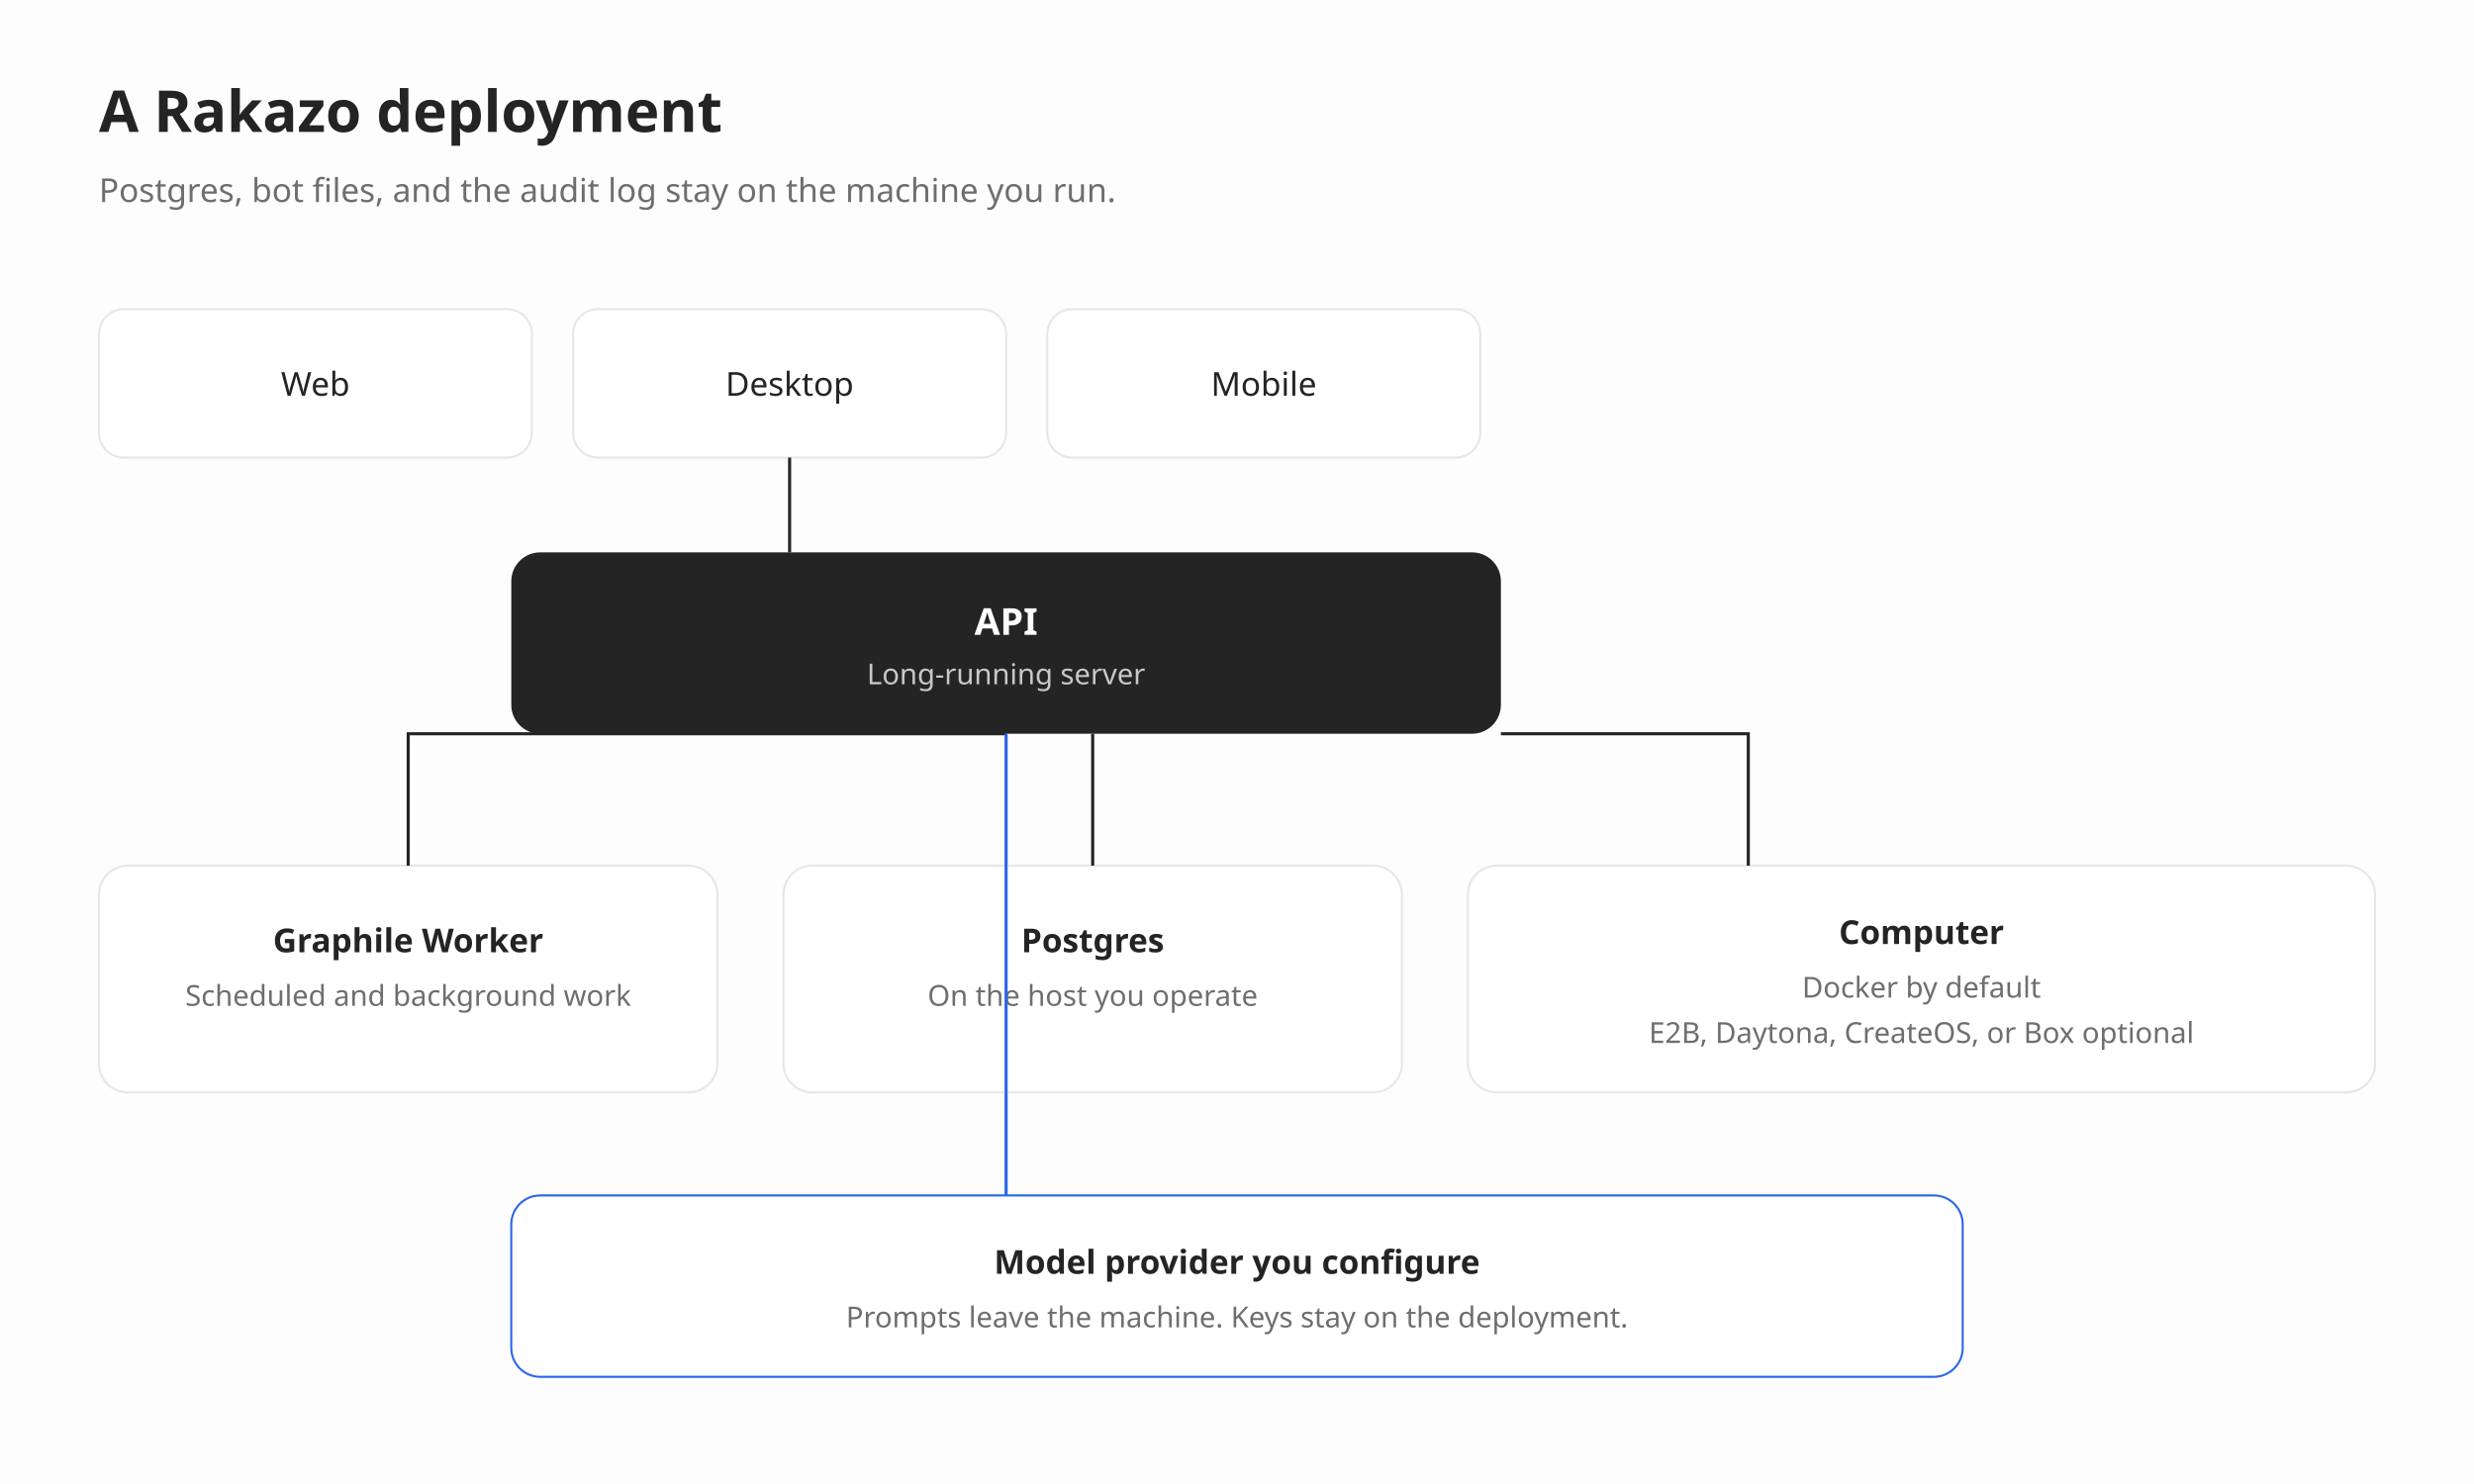
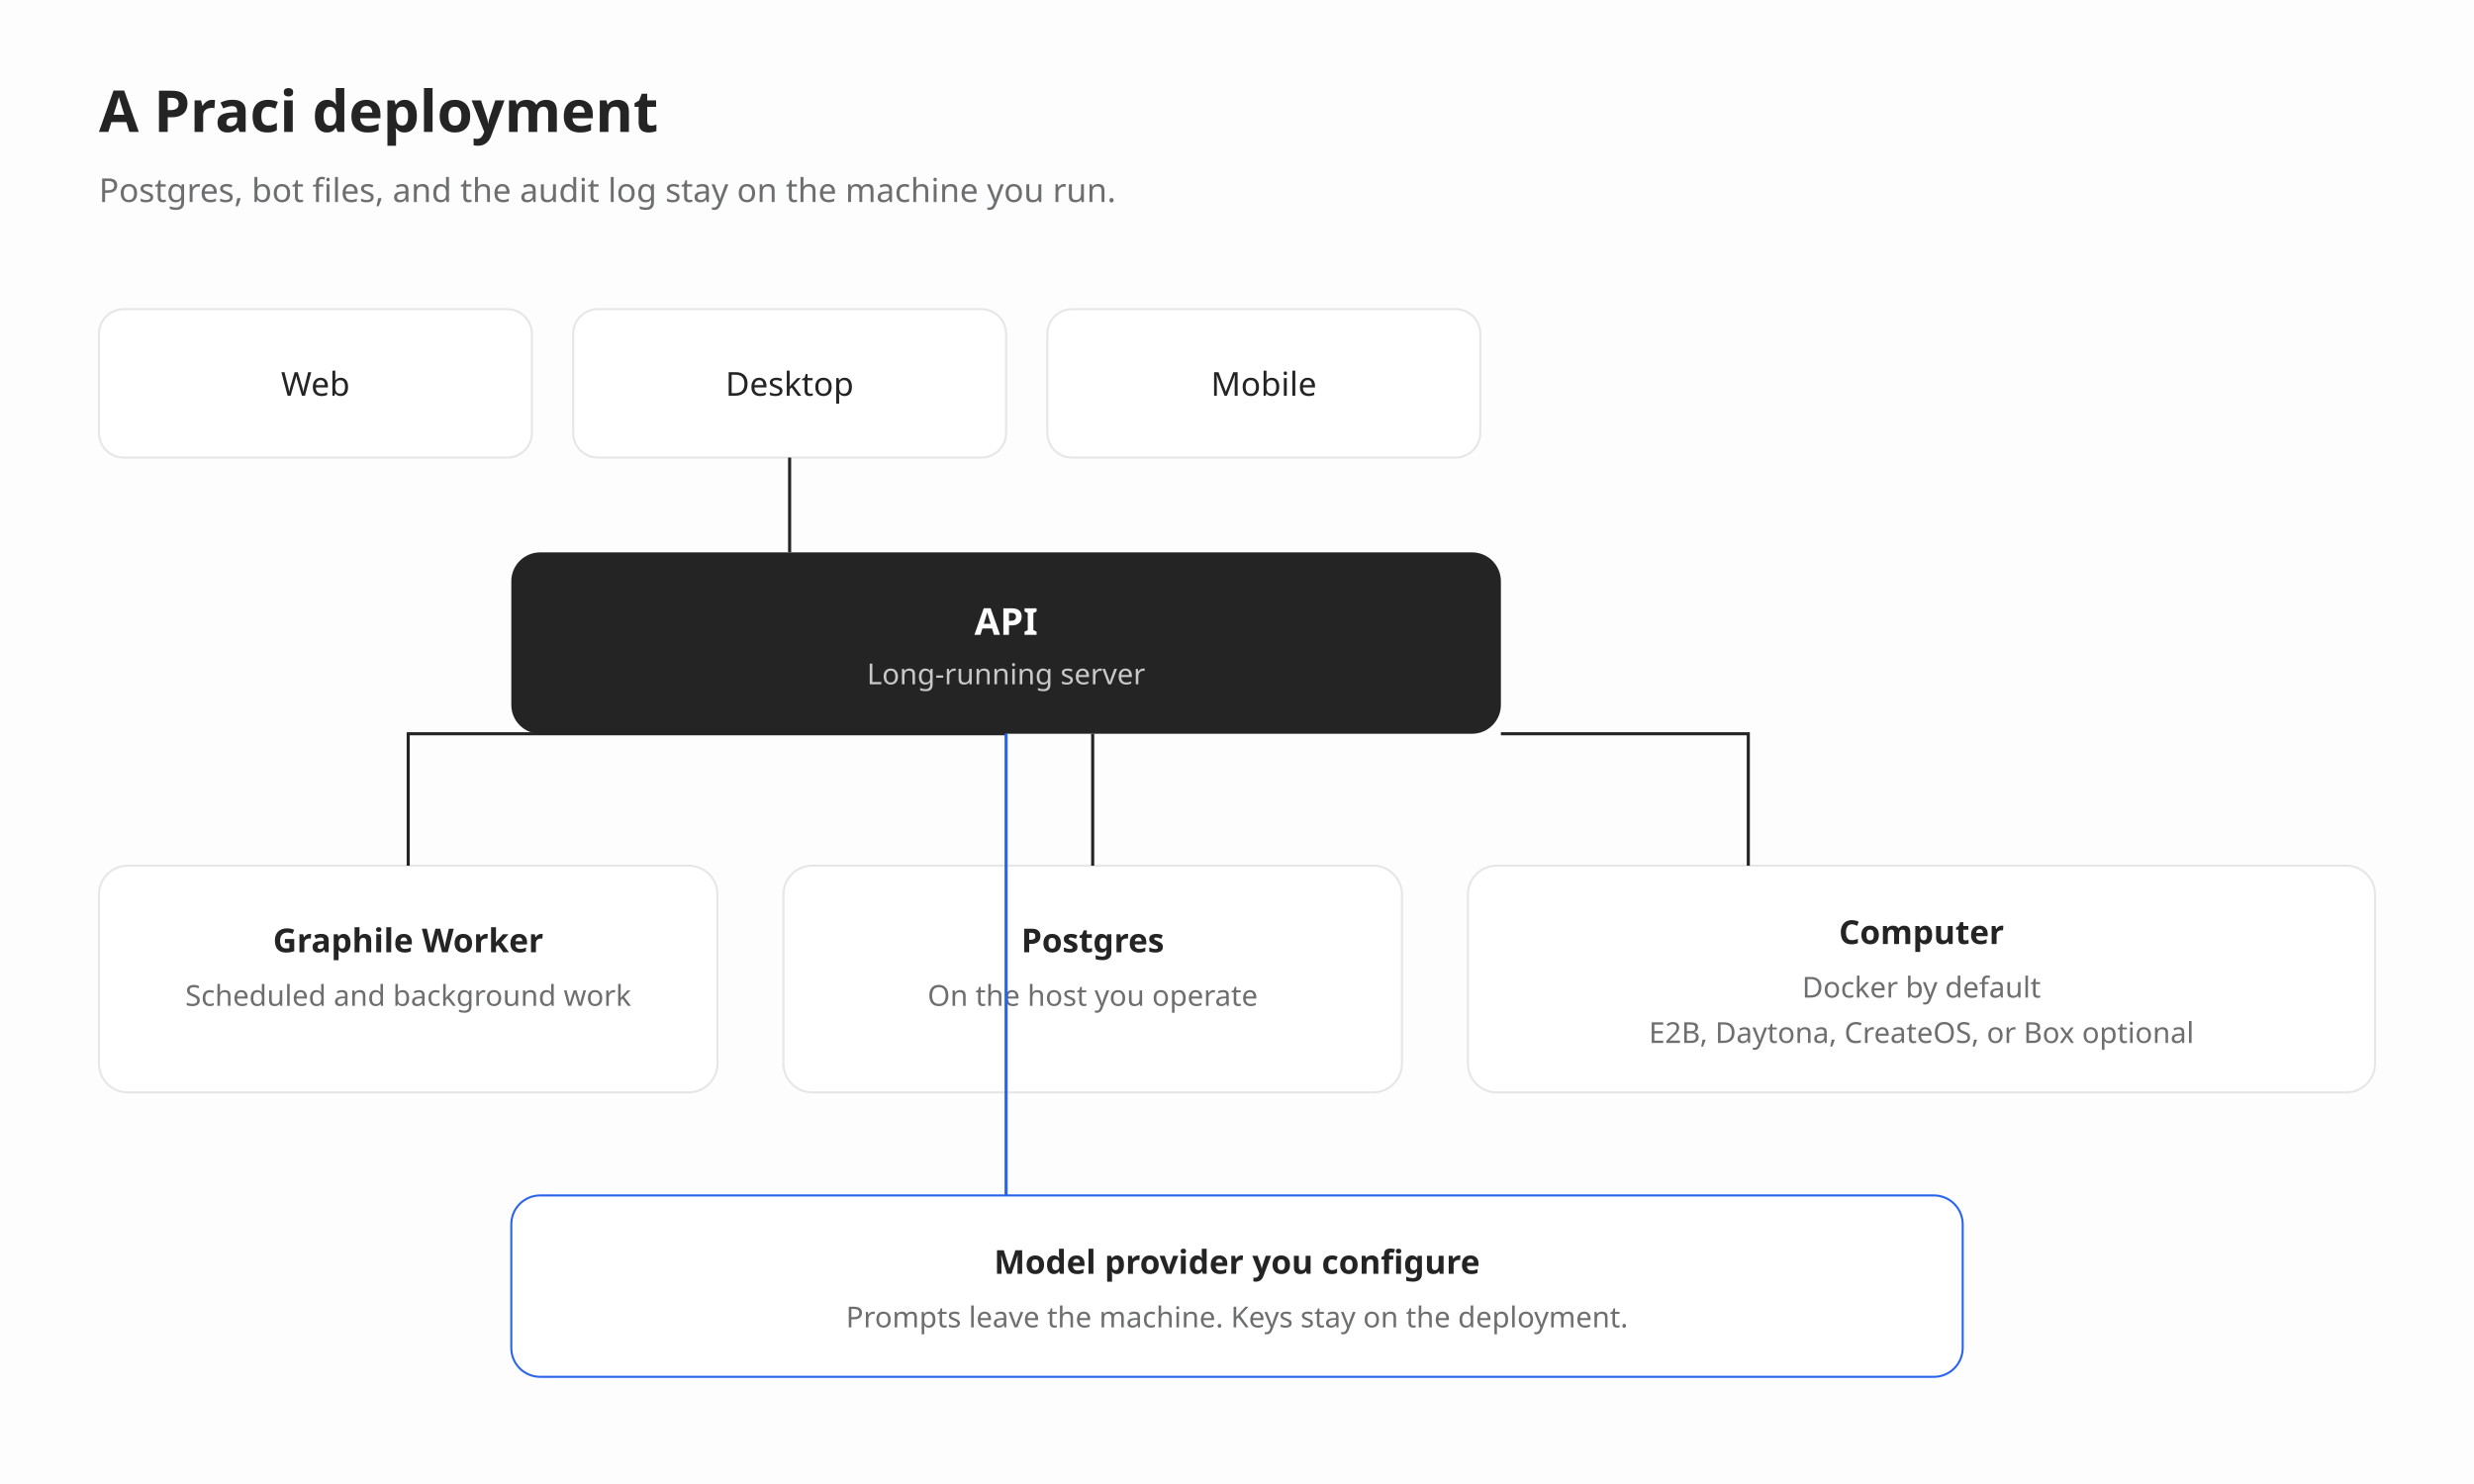
<svg xmlns="http://www.w3.org/2000/svg" width="1200" height="720" viewBox="0 0 1200 720" role="img" aria-labelledby="archTitle archDesc">
  <rect width="1200" height="720" fill="#fdfdfd" />
-   <text x="48" y="64" fill="#242424" font-family="Geist, ui-sans-serif, system-ui, sans-serif" font-size="28" font-weight="600">A Rakazo deployment</text>
+   <text x="48" y="64" fill="#242424" font-family="Geist, ui-sans-serif, system-ui, sans-serif" font-size="28" font-weight="600">A Praci deployment</text>
  <text x="48" y="98" fill="#6d6e70" font-family="Geist, ui-sans-serif, system-ui, sans-serif" font-size="16">Postgres, bot files, and the audit log stay on the machine you run.</text>
  <g font-family="Geist, ui-sans-serif, system-ui, sans-serif" font-size="16" fill="#242424">
    <rect x="48" y="150" width="210" height="72" rx="12" fill="#ffffff" stroke="#e6e6e6" />
    <text x="153" y="192" text-anchor="middle">Web</text>
    <rect x="278" y="150" width="210" height="72" rx="12" fill="#ffffff" stroke="#e6e6e6" />
    <text x="383" y="192" text-anchor="middle">Desktop</text>
    <rect x="508" y="150" width="210" height="72" rx="12" fill="#ffffff" stroke="#e6e6e6" />
    <text x="613" y="192" text-anchor="middle">Mobile</text>
    <path d="M383 222 V268" stroke="#242424" stroke-width="1.5" fill="none" />
    <rect x="248" y="268" width="480" height="88" rx="14" fill="#242424" />
    <text x="488" y="308" text-anchor="middle" fill="#fdfdfd" font-size="18" font-weight="600">API</text>
    <text x="488" y="332" text-anchor="middle" fill="#c8c8c8" font-size="14">Long-running server</text>
    <rect x="48" y="420" width="300" height="110" rx="14" fill="#ffffff" stroke="#e6e6e6" />
    <text x="198" y="462" text-anchor="middle" font-weight="600">Graphile Worker</text>
    <text x="198" y="488" text-anchor="middle" fill="#6d6e70" font-size="14">Scheduled and background work</text>
    <rect x="380" y="420" width="300" height="110" rx="14" fill="#ffffff" stroke="#e6e6e6" />
    <text x="530" y="462" text-anchor="middle" font-weight="600">Postgres</text>
    <text x="530" y="488" text-anchor="middle" fill="#6d6e70" font-size="14">On the host you operate</text>
    <rect x="712" y="420" width="440" height="110" rx="14" fill="#ffffff" stroke="#e6e6e6" />
    <text x="932" y="458" text-anchor="middle" font-weight="600">Computer</text>
    <text x="932" y="484" text-anchor="middle" fill="#6d6e70" font-size="14">Docker by default</text>
    <text x="932" y="506" text-anchor="middle" fill="#6d6e70" font-size="14">E2B, Daytona, CreateOS, or Box optional</text>
    <path d="M198 420 V356 H488" stroke="#242424" stroke-width="1.5" fill="none" />
    <path d="M530 420 V356" stroke="#242424" stroke-width="1.5" fill="none" />
    <path d="M848 420 V356 H728" stroke="#242424" stroke-width="1.5" fill="none" />
    <rect x="248" y="580" width="704" height="88" rx="14" fill="#ffffff" stroke="#2965ec" />
    <text x="600" y="618" text-anchor="middle" font-weight="600">Model provider you configure</text>
    <text x="600" y="644" text-anchor="middle" fill="#6d6e70" font-size="14">Prompts leave the machine. Keys stay on the deployment.</text>
    <path d="M488 356 V580" stroke="#2965ec" stroke-width="1.5" fill="none" />
  </g>
</svg>
